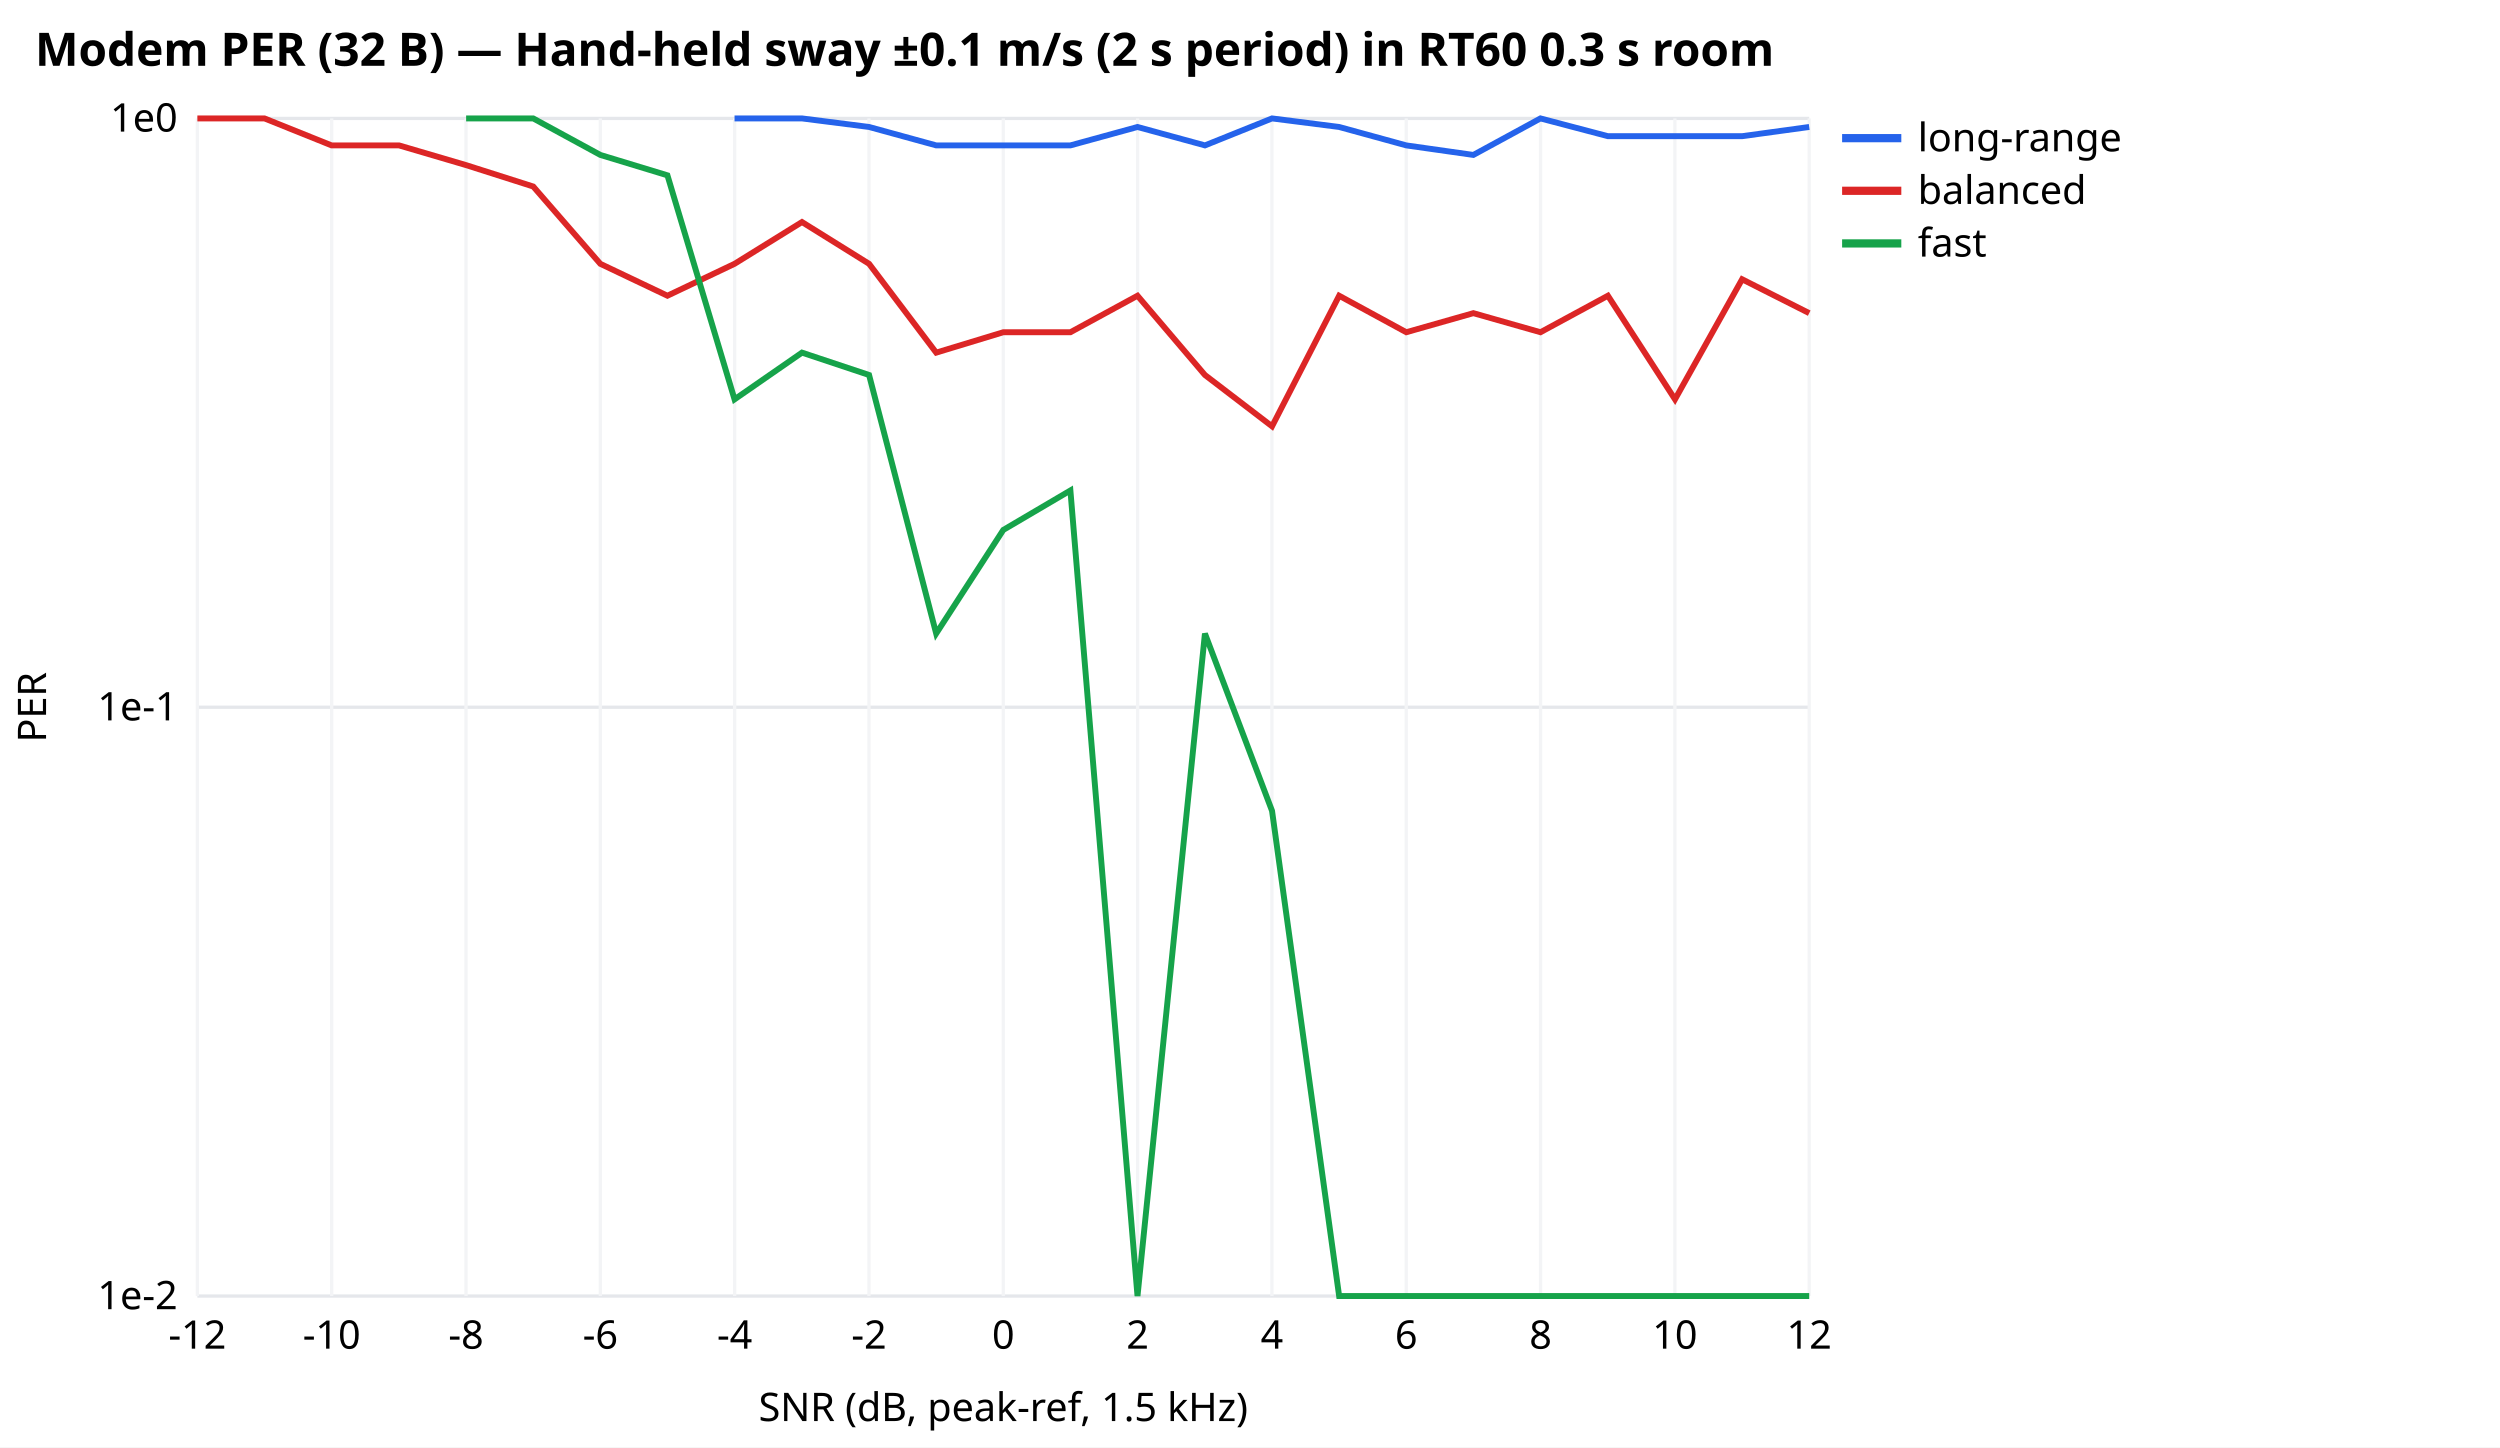
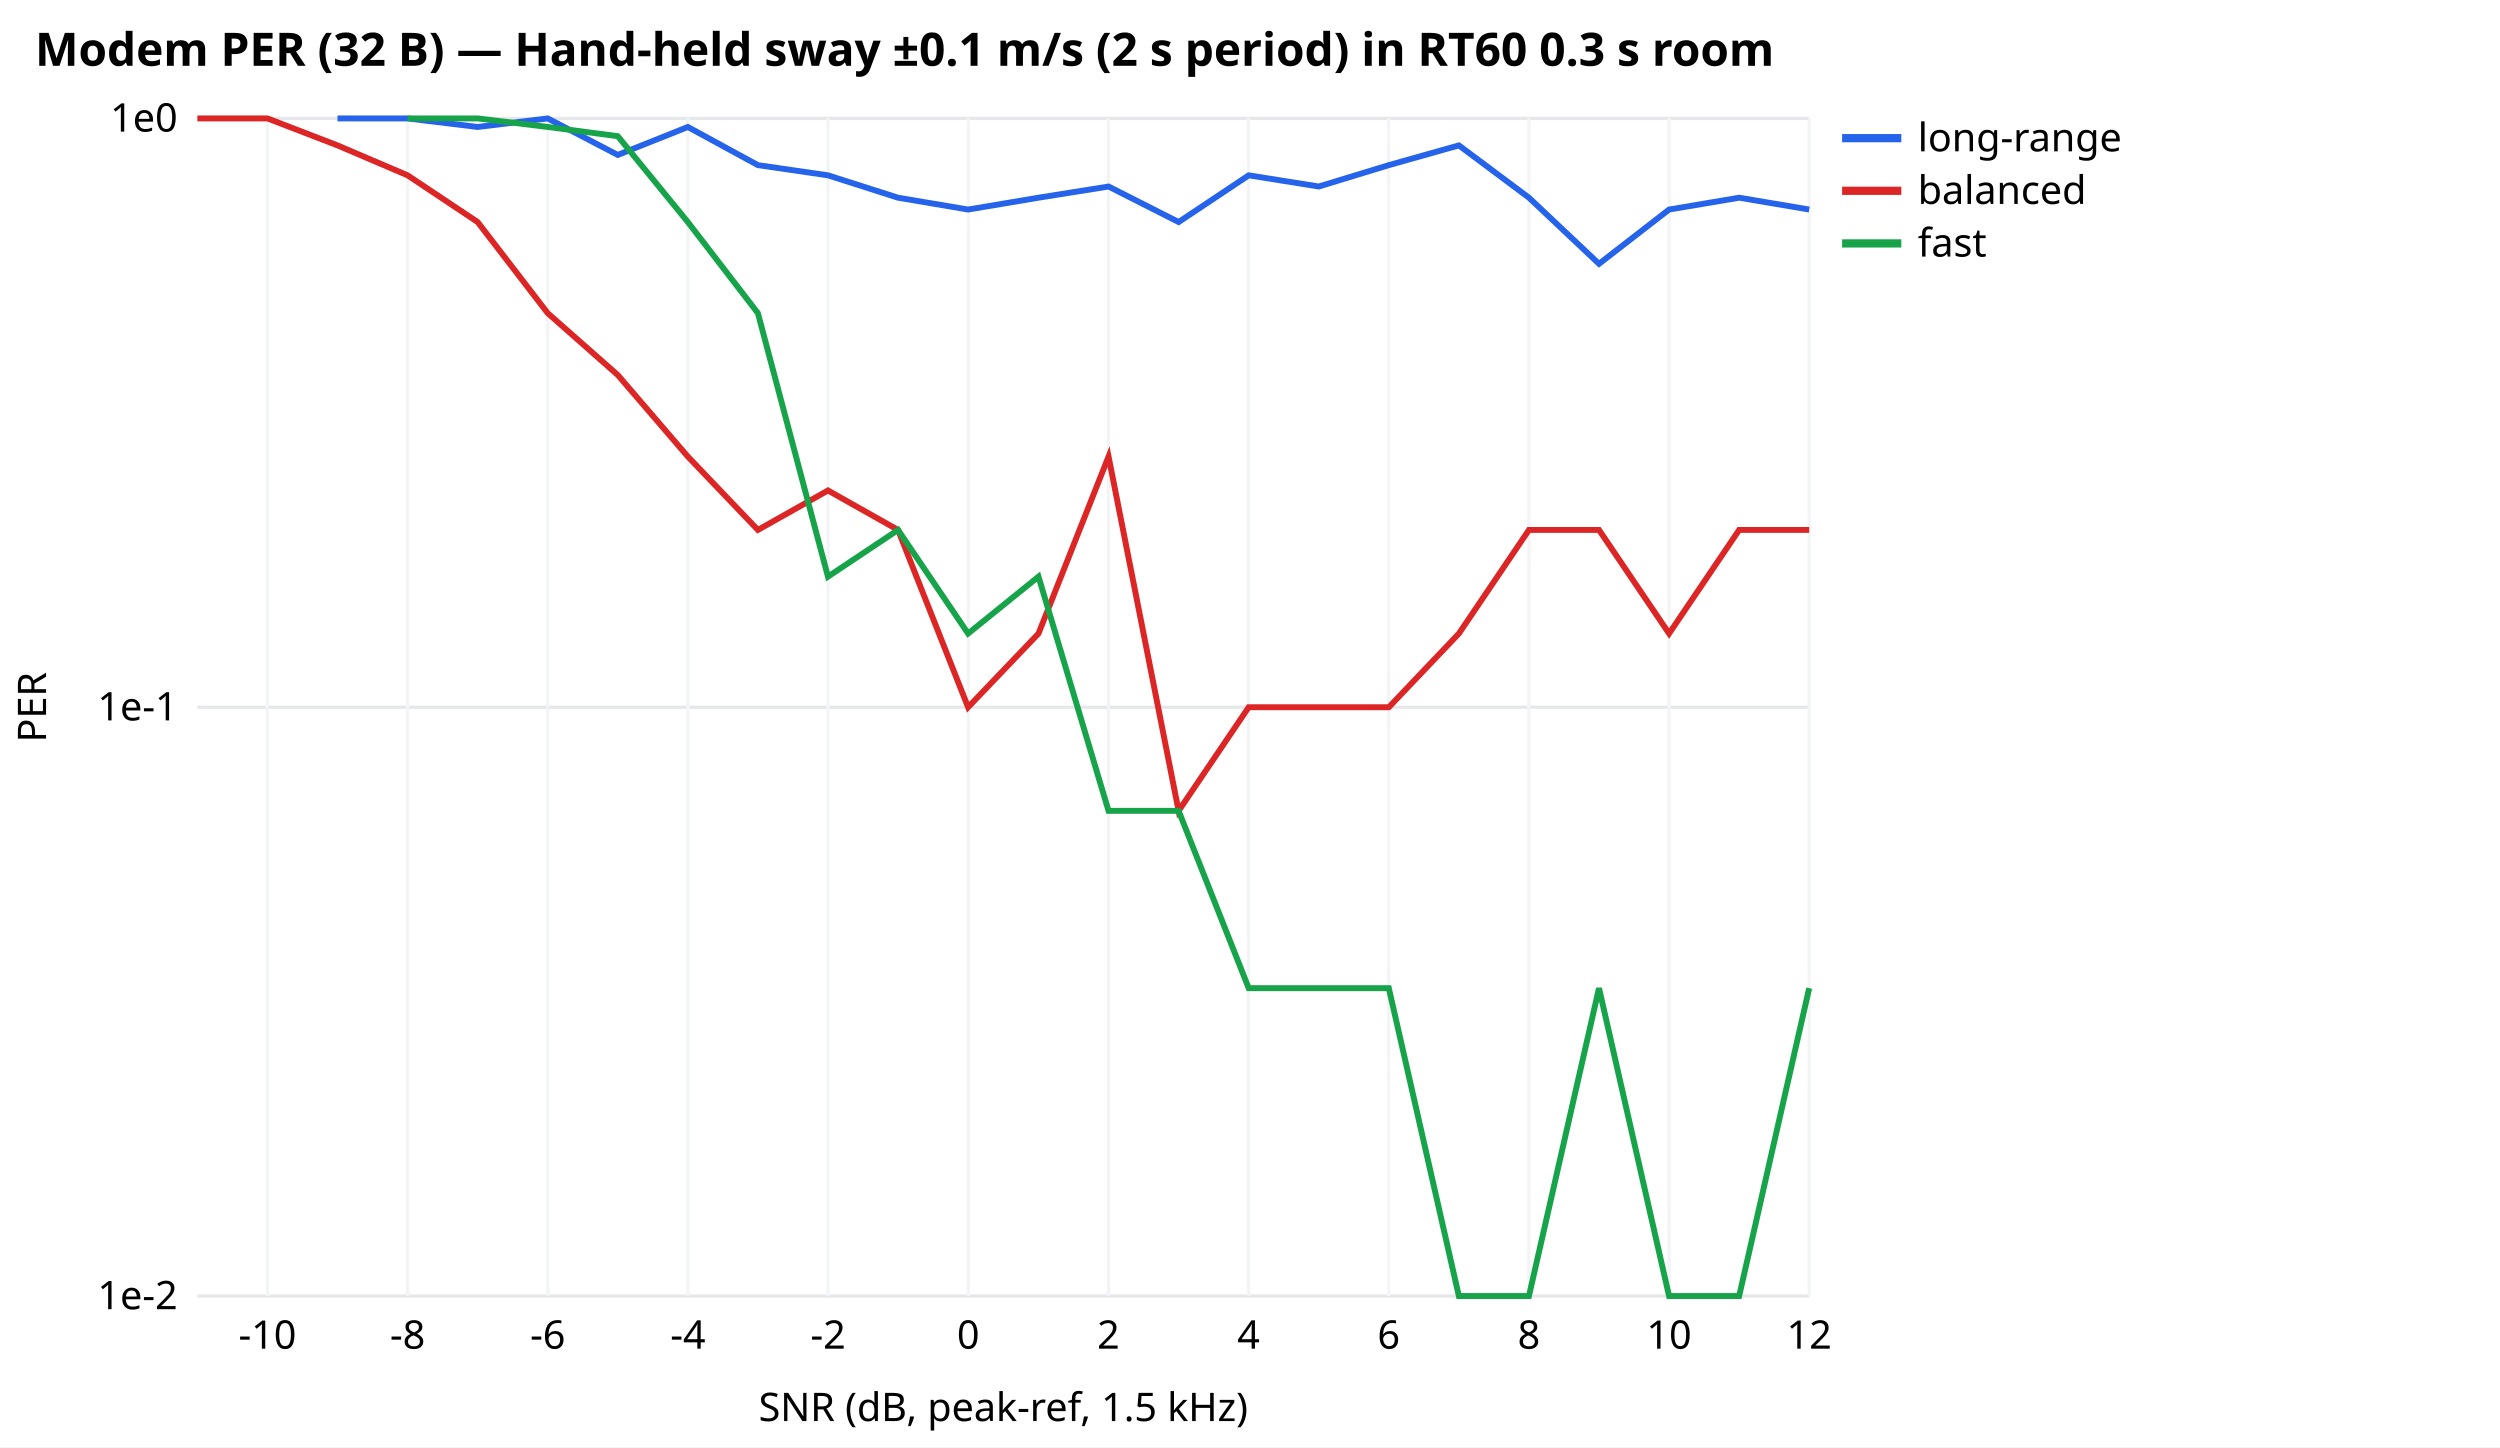
<svg xmlns="http://www.w3.org/2000/svg" viewBox="0 0 760 440" font-family="system-ui,sans-serif" font-size="12">
  <rect width="760" height="440" fill="#fff" />
  <text x="275" y="20" text-anchor="middle" font-size="14" font-weight="600">Modem PER (32 B) — Hand-held sway ±0.1 m/s (2 s period) in RT60 0.3 s room</text>
  <line x1="60" x2="550" y1="394" y2="394" stroke="#e5e7eb" />
  <text x="54" y="398" text-anchor="end">1e-2</text>
  <line x1="60" x2="550" y1="215" y2="215" stroke="#e5e7eb" />
  <text x="54" y="219" text-anchor="end">1e-1</text>
  <line x1="60" x2="550" y1="36" y2="36" stroke="#e5e7eb" />
  <text x="54" y="40" text-anchor="end">1e0</text>
-   <line x1="60" x2="60" y1="36" y2="394" stroke="#f3f4f6" />
-   <text x="60" y="410" text-anchor="middle">-12</text>
-   <line x1="100.833" x2="100.833" y1="36" y2="394" stroke="#f3f4f6" />
-   <text x="100.833" y="410" text-anchor="middle">-10</text>
-   <line x1="141.667" x2="141.667" y1="36" y2="394" stroke="#f3f4f6" />
-   <text x="141.667" y="410" text-anchor="middle">-8</text>
-   <line x1="182.5" x2="182.5" y1="36" y2="394" stroke="#f3f4f6" />
-   <text x="182.5" y="410" text-anchor="middle">-6</text>
-   <line x1="223.333" x2="223.333" y1="36" y2="394" stroke="#f3f4f6" />
-   <text x="223.333" y="410" text-anchor="middle">-4</text>
-   <line x1="264.167" x2="264.167" y1="36" y2="394" stroke="#f3f4f6" />
-   <text x="264.167" y="410" text-anchor="middle">-2</text>
-   <line x1="305" x2="305" y1="36" y2="394" stroke="#f3f4f6" />
-   <text x="305" y="410" text-anchor="middle">0</text>
-   <line x1="345.833" x2="345.833" y1="36" y2="394" stroke="#f3f4f6" />
-   <text x="345.833" y="410" text-anchor="middle">2</text>
-   <line x1="386.667" x2="386.667" y1="36" y2="394" stroke="#f3f4f6" />
-   <text x="386.667" y="410" text-anchor="middle">4</text>
-   <line x1="427.5" x2="427.5" y1="36" y2="394" stroke="#f3f4f6" />
-   <text x="427.5" y="410" text-anchor="middle">6</text>
-   <line x1="468.333" x2="468.333" y1="36" y2="394" stroke="#f3f4f6" />
-   <text x="468.333" y="410" text-anchor="middle">8</text>
-   <line x1="509.167" x2="509.167" y1="36" y2="394" stroke="#f3f4f6" />
-   <text x="509.167" y="410" text-anchor="middle">10</text>
+   <line x1="81.304" x2="81.304" y1="36" y2="394" stroke="#f3f4f6" />
+   <text x="81.304" y="410" text-anchor="middle">-10</text>
+   <line x1="123.913" x2="123.913" y1="36" y2="394" stroke="#f3f4f6" />
+   <text x="123.913" y="410" text-anchor="middle">-8</text>
+   <line x1="166.522" x2="166.522" y1="36" y2="394" stroke="#f3f4f6" />
+   <text x="166.522" y="410" text-anchor="middle">-6</text>
+   <line x1="209.13" x2="209.13" y1="36" y2="394" stroke="#f3f4f6" />
+   <text x="209.13" y="410" text-anchor="middle">-4</text>
+   <line x1="251.739" x2="251.739" y1="36" y2="394" stroke="#f3f4f6" />
+   <text x="251.739" y="410" text-anchor="middle">-2</text>
+   <line x1="294.348" x2="294.348" y1="36" y2="394" stroke="#f3f4f6" />
+   <text x="294.348" y="410" text-anchor="middle">0</text>
+   <line x1="336.957" x2="336.957" y1="36" y2="394" stroke="#f3f4f6" />
+   <text x="336.957" y="410" text-anchor="middle">2</text>
+   <line x1="379.565" x2="379.565" y1="36" y2="394" stroke="#f3f4f6" />
+   <text x="379.565" y="410" text-anchor="middle">4</text>
+   <line x1="422.174" x2="422.174" y1="36" y2="394" stroke="#f3f4f6" />
+   <text x="422.174" y="410" text-anchor="middle">6</text>
+   <line x1="464.783" x2="464.783" y1="36" y2="394" stroke="#f3f4f6" />
+   <text x="464.783" y="410" text-anchor="middle">8</text>
+   <line x1="507.391" x2="507.391" y1="36" y2="394" stroke="#f3f4f6" />
+   <text x="507.391" y="410" text-anchor="middle">10</text>
  <line x1="550" x2="550" y1="36" y2="394" stroke="#f3f4f6" />
  <text x="550" y="410" text-anchor="middle">12</text>
  <text x="305" y="432" text-anchor="middle">SNR (dB, peak-ref, 1.5 kHz)</text>
  <text x="14" y="215" text-anchor="middle" transform="rotate(-90 14 215)">PER</text>
-   <polyline fill="none" stroke="#2563eb" stroke-width="1.8" points="550.0,38.6 529.6,41.4 509.2,41.4 488.8,41.4 468.3,36.0 447.9,47.1 427.5,44.2 407.1,38.6 386.7,36.0 366.3,44.2 345.8,38.6 325.4,44.2 305.0,44.2 284.6,44.2 264.2,38.6 243.8,36.0 223.3,36.0" />
+   <polyline fill="none" stroke="#2563eb" stroke-width="1.8" points="550.0,63.7 528.7,60.1 507.4,63.7 486.1,80.2 464.8,60.1 443.5,44.2 422.2,50.2 400.9,56.7 379.6,53.3 358.3,67.5 337.0,56.7 315.7,60.1 294.3,63.7 273.0,60.1 251.7,53.3 230.4,50.2 209.1,38.6 187.8,47.1 166.5,36.0 145.2,38.6 123.9,36.0 102.6,36.0" />
  <line x1="560" x2="578" y1="42" y2="42" stroke="#2563eb" stroke-width="2.5" />
  <text x="583" y="46">long-range</text>
-   <polyline fill="none" stroke="#dc2626" stroke-width="1.8" points="550.0,95.2 529.6,84.9 509.2,121.4 488.8,89.9 468.3,101.0 447.9,95.2 427.5,101.0 407.1,89.9 386.7,129.6 366.3,114.0 345.8,89.9 325.4,101.0 305.0,101.0 284.6,107.2 264.2,80.2 243.8,67.5 223.3,80.2 202.9,89.9 182.5,80.2 162.1,56.7 141.7,50.2 121.3,44.2 100.8,44.2 80.4,36.0 60.0,36.0" />
+   <polyline fill="none" stroke="#dc2626" stroke-width="1.8" points="550.0,161.1 528.7,161.1 507.4,192.6 486.1,161.1 464.8,161.1 443.5,192.6 422.2,215.0 400.9,215.0 379.6,215.0 358.3,246.5 337.0,138.8 315.7,192.6 294.3,215.0 273.0,161.1 251.7,149.1 230.4,161.1 209.1,138.8 187.8,114.0 166.5,95.2 145.2,67.5 123.9,53.3 102.6,44.2 81.3,36.0 60.0,36.0" />
  <line x1="560" x2="578" y1="58" y2="58" stroke="#dc2626" stroke-width="2.5" />
  <text x="583" y="62">balanced</text>
-   <polyline fill="none" stroke="#16a34a" stroke-width="1.8" points="550.0,394.0 529.6,394.0 509.2,394.0 488.8,394.0 468.3,394.0 447.9,394.0 427.5,394.0 407.1,394.0 386.7,246.5 366.3,192.6 345.8,394.0 325.4,149.1 305.0,161.1 284.6,192.6 264.2,114.0 243.8,107.2 223.3,121.4 202.9,53.3 182.5,47.1 162.1,36.0 141.7,36.0" />
+   <polyline fill="none" stroke="#16a34a" stroke-width="1.8" points="550.0,300.4 528.7,394.0 507.4,394.0 486.1,300.4 464.8,394.0 443.5,394.0 422.2,300.4 400.9,300.4 379.6,300.4 358.3,246.5 337.0,246.5 315.7,175.3 294.3,192.6 273.0,161.1 251.7,175.3 230.4,95.2 209.1,67.5 187.8,41.4 166.5,38.6 145.2,36.0 123.9,36.0" />
  <line x1="560" x2="578" y1="74" y2="74" stroke="#16a34a" stroke-width="2.5" />
  <text x="583" y="78">fast</text>
</svg>
